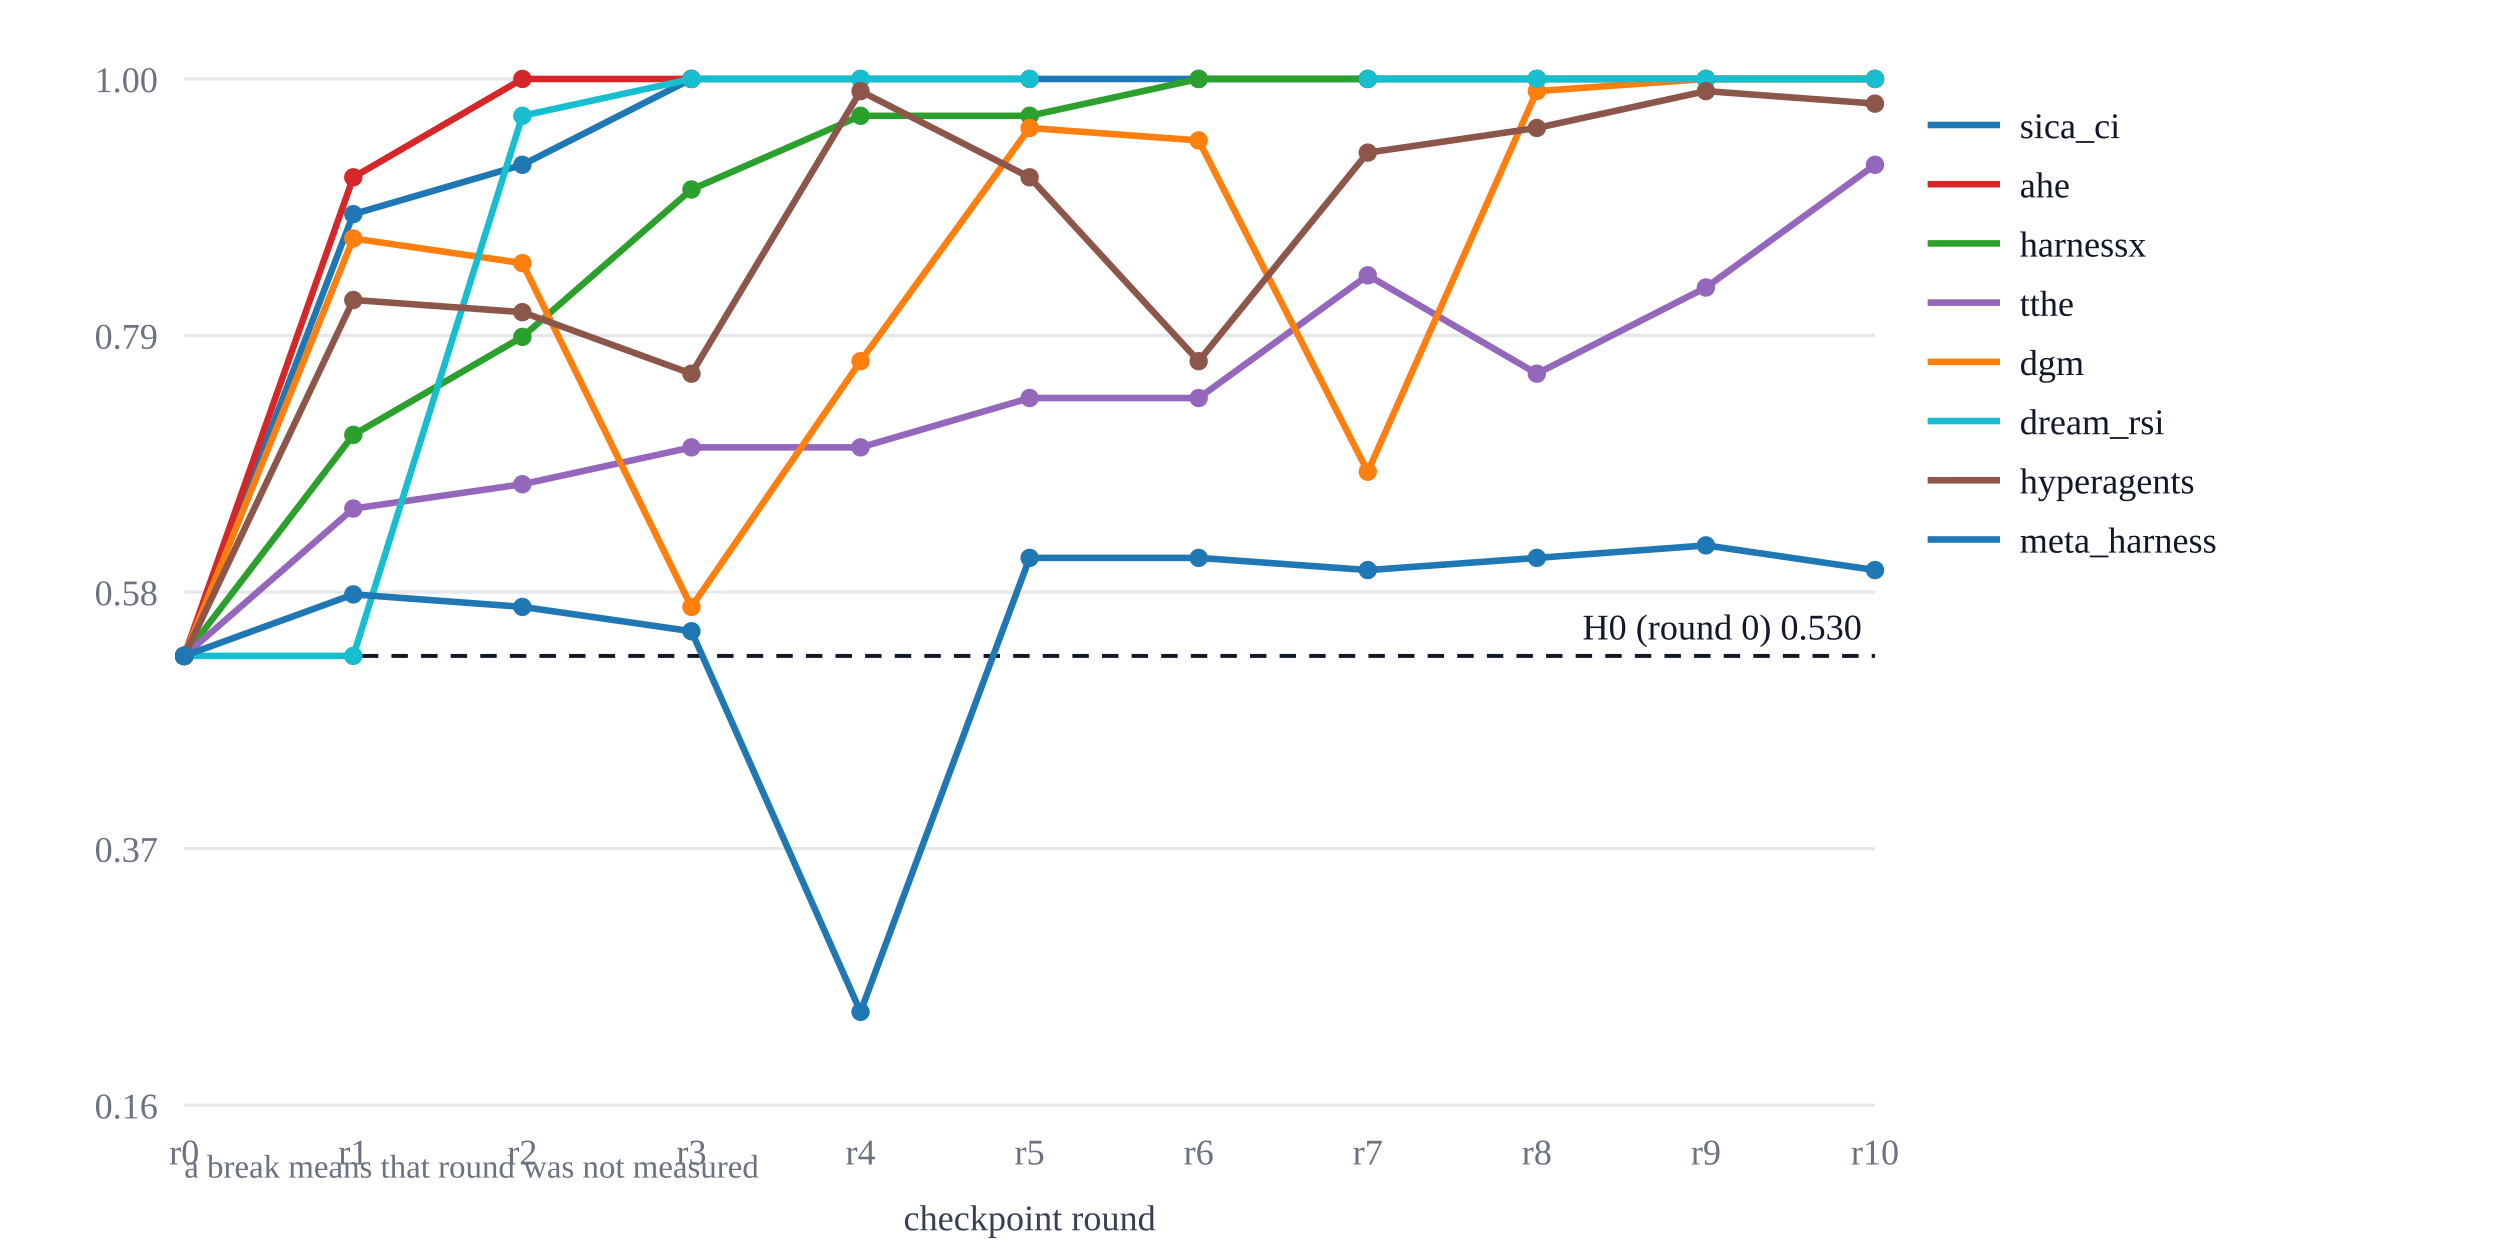
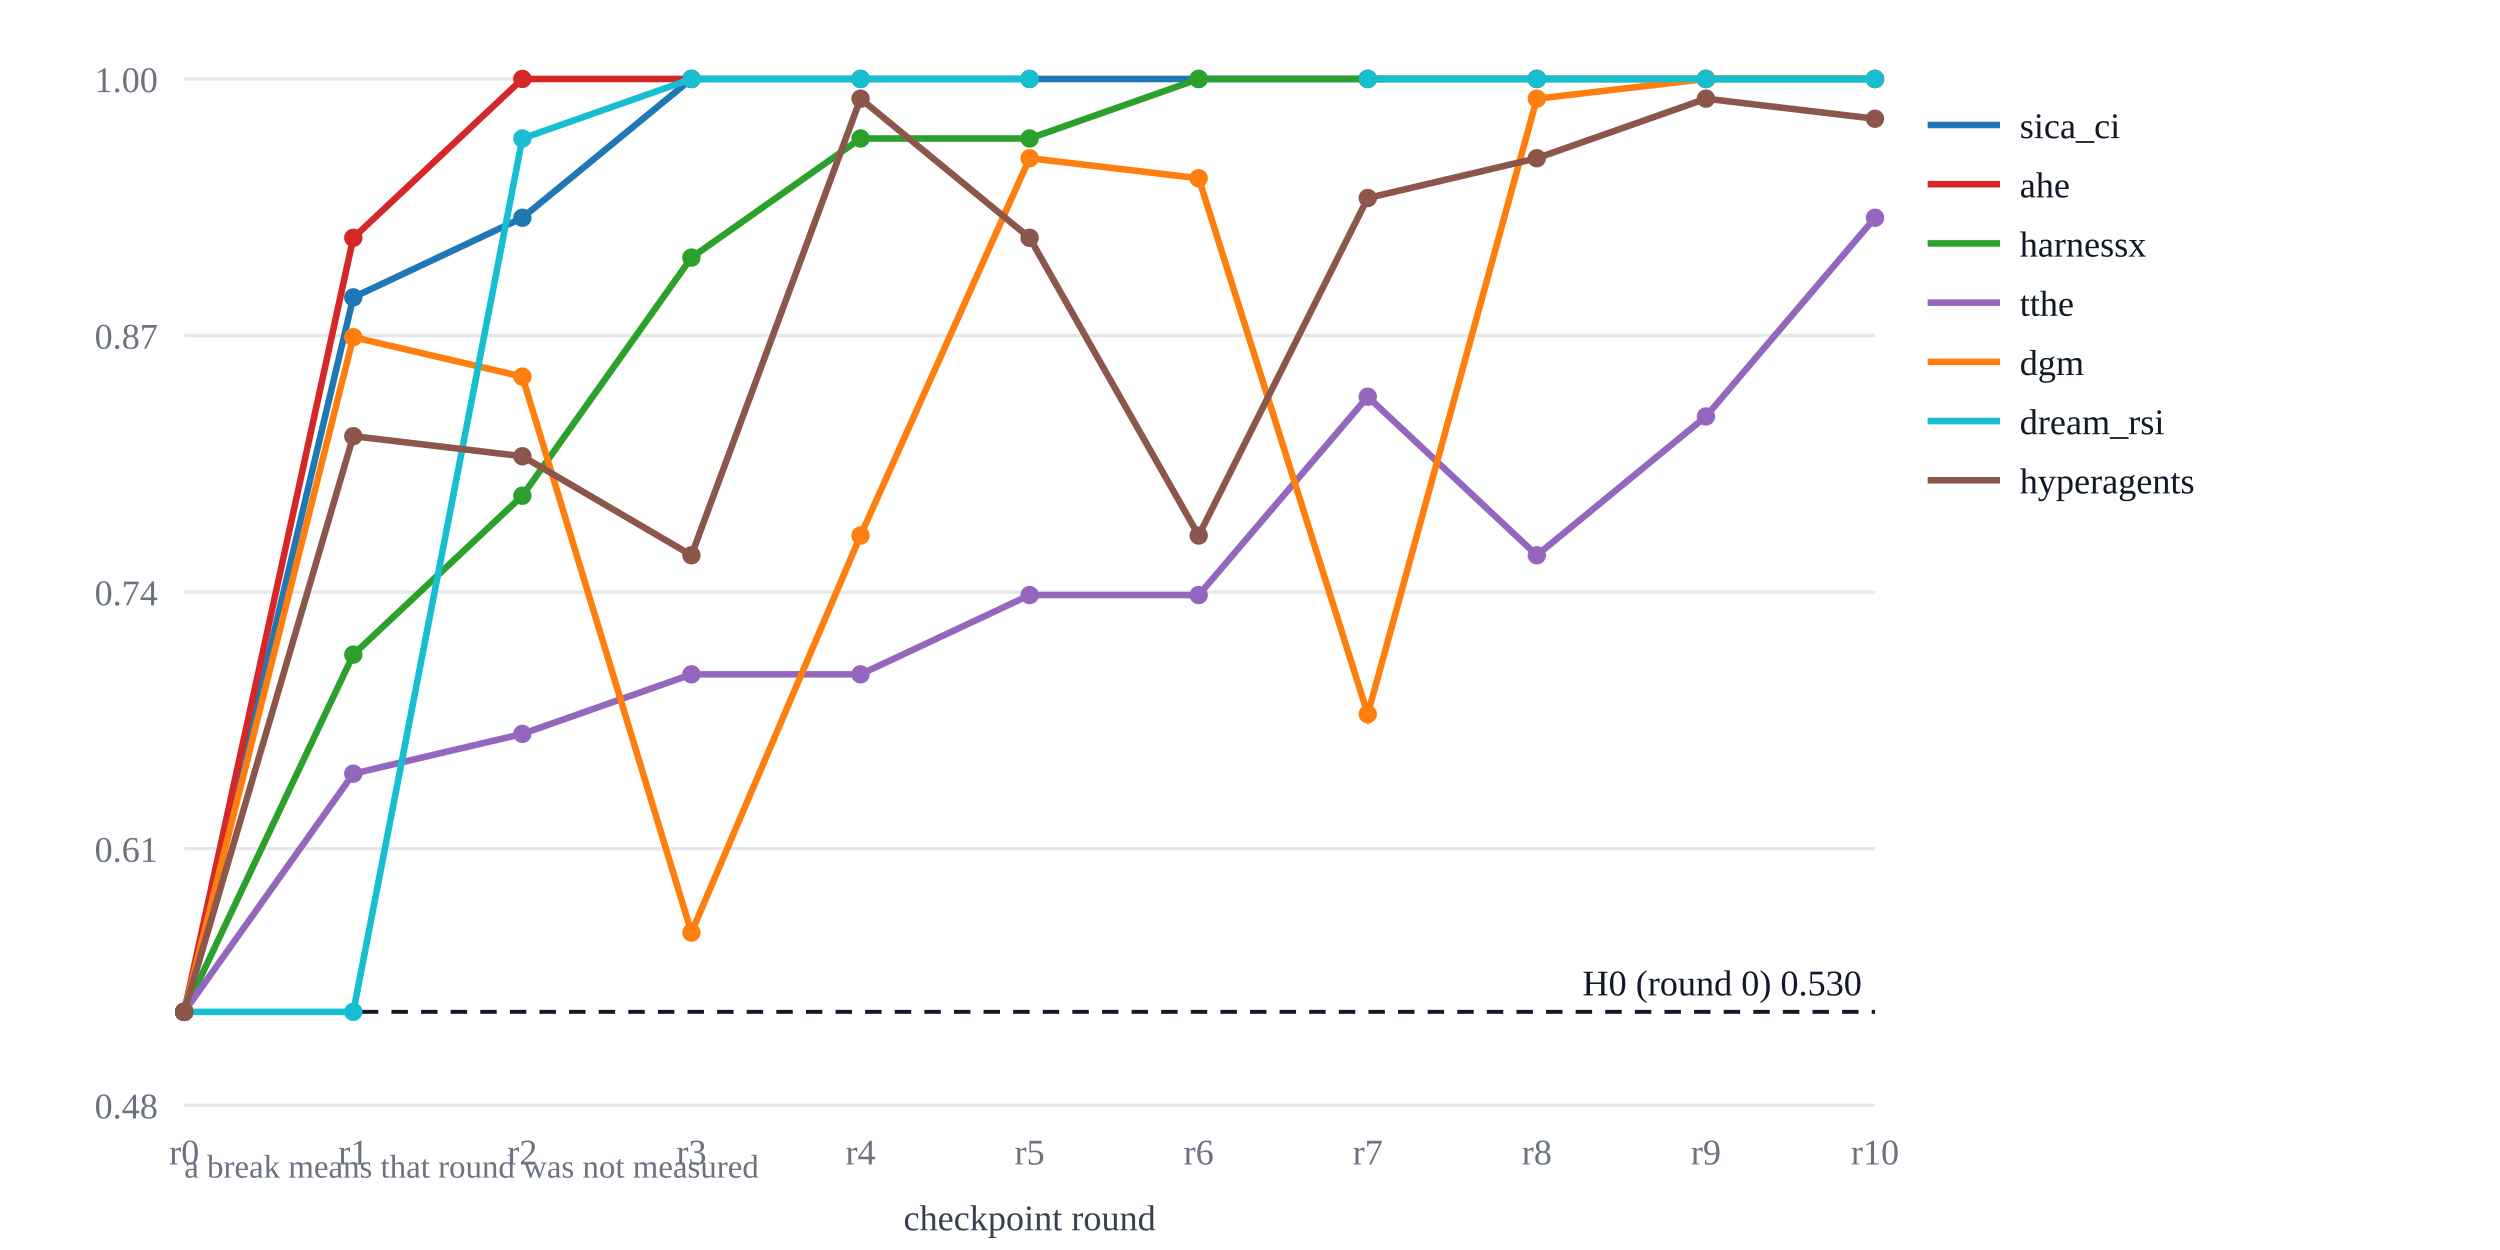
<svg xmlns="http://www.w3.org/2000/svg" width="760" height="380" viewBox="0 0 760 380" role="img" aria-label="Score by checkpoint round on train">
  <rect width="760" height="380" fill="#ffffff" />
  <line x1="56" y1="336.0" x2="570" y2="336.0" stroke="#e5e7eb" stroke-width="1" />
-   <text x="48" y="340.0" font-size="11" fill="#6b7280" text-anchor="end">0.16</text>
+   <text x="48" y="340.0" font-size="11" fill="#6b7280" text-anchor="end">0.48</text>
  <line x1="56" y1="258.0" x2="570" y2="258.0" stroke="#e5e7eb" stroke-width="1" />
-   <text x="48" y="262.0" font-size="11" fill="#6b7280" text-anchor="end">0.37</text>
+   <text x="48" y="262.0" font-size="11" fill="#6b7280" text-anchor="end">0.61</text>
  <line x1="56" y1="180.0" x2="570" y2="180.0" stroke="#e5e7eb" stroke-width="1" />
-   <text x="48" y="184.0" font-size="11" fill="#6b7280" text-anchor="end">0.58</text>
+   <text x="48" y="184.0" font-size="11" fill="#6b7280" text-anchor="end">0.74</text>
  <line x1="56" y1="102.0" x2="570" y2="102.0" stroke="#e5e7eb" stroke-width="1" />
-   <text x="48" y="106.0" font-size="11" fill="#6b7280" text-anchor="end">0.79</text>
+   <text x="48" y="106.0" font-size="11" fill="#6b7280" text-anchor="end">0.87</text>
  <line x1="56" y1="24.0" x2="570" y2="24.0" stroke="#e5e7eb" stroke-width="1" />
  <text x="48" y="28.0" font-size="11" fill="#6b7280" text-anchor="end">1.00</text>
  <text x="56.0" y="354" font-size="11" fill="#6b7280" text-anchor="middle">r0</text>
  <text x="107.4" y="354" font-size="11" fill="#6b7280" text-anchor="middle">r1</text>
  <text x="158.8" y="354" font-size="11" fill="#6b7280" text-anchor="middle">r2</text>
  <text x="210.2" y="354" font-size="11" fill="#6b7280" text-anchor="middle">r3</text>
  <text x="261.6" y="354" font-size="11" fill="#6b7280" text-anchor="middle">r4</text>
  <text x="313.0" y="354" font-size="11" fill="#6b7280" text-anchor="middle">r5</text>
  <text x="364.4" y="354" font-size="11" fill="#6b7280" text-anchor="middle">r6</text>
  <text x="415.8" y="354" font-size="11" fill="#6b7280" text-anchor="middle">r7</text>
  <text x="467.2" y="354" font-size="11" fill="#6b7280" text-anchor="middle">r8</text>
  <text x="518.6" y="354" font-size="11" fill="#6b7280" text-anchor="middle">r9</text>
  <text x="570.0" y="354" font-size="11" fill="#6b7280" text-anchor="middle">r10</text>
-   <line x1="56" y1="199.4" x2="570" y2="199.4" stroke="#111827" stroke-width="1.2" stroke-dasharray="5 4" />
-   <text x="566" y="194.4" font-size="11" fill="#111827" text-anchor="end">H0 (round 0) 0.530</text>
+   <line x1="56" y1="307.6" x2="570" y2="307.6" stroke="#111827" stroke-width="1.2" stroke-dasharray="5 4" />
+   <text x="566" y="302.6" font-size="11" fill="#111827" text-anchor="end">H0 (round 0) 0.530</text>
  <g data-method-line="sica_ci">
-     <path d="M56.0,199.4 L56.0,199.4 L107.4,65.1 L158.8,50.1 L210.2,24.0 L261.6,24.0 L313.0,24.0 L364.4,24.0 L415.8,24.0 L467.2,24.0 L518.6,24.0 L570.0,24.0" fill="none" stroke="#1f77b4" stroke-width="2" />
-     <circle cx="56.0" cy="199.4" r="2.8" fill="#1f77b4" />
-     <circle cx="56.0" cy="199.4" r="2.8" fill="#1f77b4" />
-     <circle cx="107.4" cy="65.1" r="2.8" fill="#1f77b4" />
-     <circle cx="158.8" cy="50.1" r="2.8" fill="#1f77b4" />
+     <path d="M56.0,307.6 L56.0,307.6 L107.4,90.4 L158.8,66.2 L210.2,24.0 L261.6,24.0 L313.0,24.0 L364.4,24.0 L415.8,24.0 L467.2,24.0 L518.6,24.0 L570.0,24.0" fill="none" stroke="#1f77b4" stroke-width="2" />
+     <circle cx="56.0" cy="307.6" r="2.8" fill="#1f77b4" />
+     <circle cx="56.0" cy="307.6" r="2.8" fill="#1f77b4" />
+     <circle cx="107.4" cy="90.4" r="2.8" fill="#1f77b4" />
+     <circle cx="158.8" cy="66.2" r="2.8" fill="#1f77b4" />
    <circle cx="210.2" cy="24.0" r="2.8" fill="#1f77b4" />
    <circle cx="261.6" cy="24.0" r="2.8" fill="#1f77b4" />
    <circle cx="313.0" cy="24.0" r="2.8" fill="#1f77b4" />
    <circle cx="364.4" cy="24.0" r="2.8" fill="#1f77b4" />
    <circle cx="415.8" cy="24.0" r="2.8" fill="#1f77b4" />
    <circle cx="467.2" cy="24.0" r="2.8" fill="#1f77b4" />
    <circle cx="518.6" cy="24.0" r="2.8" fill="#1f77b4" />
    <circle cx="570.0" cy="24.0" r="2.8" fill="#1f77b4" />
    <line x1="586" y1="38" x2="608" y2="38" stroke="#1f77b4" stroke-width="2" />
    <text x="614" y="42" font-size="11" fill="#111827">sica_ci</text>
  </g>
  <g data-method-line="ahe">
-     <path d="M56.0,199.4 L56.0,199.4 L107.4,53.9 L158.8,24.0 L210.2,24.0" fill="none" stroke="#d62728" stroke-width="2" />
-     <circle cx="56.0" cy="199.4" r="2.8" fill="#d62728" />
-     <circle cx="56.0" cy="199.4" r="2.8" fill="#d62728" />
-     <circle cx="107.4" cy="53.9" r="2.8" fill="#d62728" />
+     <path d="M56.0,307.6 L56.0,307.6 L107.4,72.3 L158.8,24.0 L210.2,24.0" fill="none" stroke="#d62728" stroke-width="2" />
+     <circle cx="56.0" cy="307.6" r="2.8" fill="#d62728" />
+     <circle cx="56.0" cy="307.6" r="2.8" fill="#d62728" />
+     <circle cx="107.4" cy="72.3" r="2.8" fill="#d62728" />
    <circle cx="158.8" cy="24.0" r="2.8" fill="#d62728" />
    <circle cx="210.2" cy="24.0" r="2.8" fill="#d62728" />
    <line x1="586" y1="56" x2="608" y2="56" stroke="#d62728" stroke-width="2" />
    <text x="614" y="60" font-size="11" fill="#111827">ahe</text>
  </g>
  <g data-method-line="harnessx">
-     <path d="M56.0,199.4 L56.0,199.4 L107.4,132.2 L158.8,102.4 L210.2,57.6 L261.6,35.2 L313.0,35.2 L364.4,24.0 L415.8,24.0 L467.2,24.0 L518.6,24.0 L570.0,24.0" fill="none" stroke="#2ca02c" stroke-width="2" />
-     <circle cx="56.0" cy="199.4" r="2.8" fill="#2ca02c" />
-     <circle cx="56.0" cy="199.4" r="2.8" fill="#2ca02c" />
-     <circle cx="107.4" cy="132.2" r="2.8" fill="#2ca02c" />
-     <circle cx="158.8" cy="102.4" r="2.8" fill="#2ca02c" />
-     <circle cx="210.2" cy="57.6" r="2.8" fill="#2ca02c" />
-     <circle cx="261.6" cy="35.2" r="2.8" fill="#2ca02c" />
-     <circle cx="313.0" cy="35.2" r="2.8" fill="#2ca02c" />
+     <path d="M56.0,307.6 L56.0,307.6 L107.4,199.0 L158.8,150.7 L210.2,78.3 L261.6,42.1 L313.0,42.1 L364.4,24.0 L415.8,24.0 L467.2,24.0 L518.6,24.0 L570.0,24.0" fill="none" stroke="#2ca02c" stroke-width="2" />
+     <circle cx="56.0" cy="307.6" r="2.8" fill="#2ca02c" />
+     <circle cx="56.0" cy="307.6" r="2.8" fill="#2ca02c" />
+     <circle cx="107.4" cy="199.0" r="2.8" fill="#2ca02c" />
+     <circle cx="158.8" cy="150.7" r="2.8" fill="#2ca02c" />
+     <circle cx="210.2" cy="78.3" r="2.8" fill="#2ca02c" />
+     <circle cx="261.6" cy="42.1" r="2.8" fill="#2ca02c" />
+     <circle cx="313.0" cy="42.1" r="2.8" fill="#2ca02c" />
    <circle cx="364.4" cy="24.0" r="2.8" fill="#2ca02c" />
    <circle cx="415.8" cy="24.0" r="2.8" fill="#2ca02c" />
    <circle cx="467.2" cy="24.0" r="2.8" fill="#2ca02c" />
    <circle cx="518.6" cy="24.0" r="2.8" fill="#2ca02c" />
    <circle cx="570.0" cy="24.0" r="2.8" fill="#2ca02c" />
    <line x1="586" y1="74" x2="608" y2="74" stroke="#2ca02c" stroke-width="2" />
    <text x="614" y="78" font-size="11" fill="#111827">harnessx</text>
  </g>
  <g data-method-line="tthe">
-     <path d="M56.0,199.4 L56.0,199.4 L107.4,154.6 L158.8,147.2 L210.2,136.0 L261.6,136.0 L313.0,121.0 L364.4,121.0 L415.8,83.7 L467.2,113.6 L518.6,87.4 L570.0,50.1" fill="none" stroke="#9467bd" stroke-width="2" />
-     <circle cx="56.0" cy="199.4" r="2.8" fill="#9467bd" />
-     <circle cx="56.0" cy="199.4" r="2.8" fill="#9467bd" />
-     <circle cx="107.4" cy="154.6" r="2.8" fill="#9467bd" />
-     <circle cx="158.8" cy="147.2" r="2.8" fill="#9467bd" />
-     <circle cx="210.2" cy="136.0" r="2.8" fill="#9467bd" />
-     <circle cx="261.6" cy="136.0" r="2.8" fill="#9467bd" />
-     <circle cx="313.0" cy="121.0" r="2.8" fill="#9467bd" />
-     <circle cx="364.4" cy="121.0" r="2.8" fill="#9467bd" />
-     <circle cx="415.8" cy="83.7" r="2.8" fill="#9467bd" />
-     <circle cx="467.2" cy="113.6" r="2.8" fill="#9467bd" />
-     <circle cx="518.6" cy="87.4" r="2.8" fill="#9467bd" />
-     <circle cx="570.0" cy="50.1" r="2.8" fill="#9467bd" />
+     <path d="M56.0,307.6 L56.0,307.6 L107.4,235.2 L158.8,223.1 L210.2,205.0 L261.6,205.0 L313.0,180.9 L364.4,180.9 L415.8,120.6 L467.2,168.8 L518.6,126.6 L570.0,66.2" fill="none" stroke="#9467bd" stroke-width="2" />
+     <circle cx="56.0" cy="307.6" r="2.8" fill="#9467bd" />
+     <circle cx="56.0" cy="307.6" r="2.8" fill="#9467bd" />
+     <circle cx="107.4" cy="235.2" r="2.8" fill="#9467bd" />
+     <circle cx="158.8" cy="223.1" r="2.8" fill="#9467bd" />
+     <circle cx="210.2" cy="205.0" r="2.8" fill="#9467bd" />
+     <circle cx="261.6" cy="205.0" r="2.8" fill="#9467bd" />
+     <circle cx="313.0" cy="180.9" r="2.8" fill="#9467bd" />
+     <circle cx="364.4" cy="180.9" r="2.8" fill="#9467bd" />
+     <circle cx="415.8" cy="120.6" r="2.8" fill="#9467bd" />
+     <circle cx="467.2" cy="168.8" r="2.8" fill="#9467bd" />
+     <circle cx="518.6" cy="126.6" r="2.8" fill="#9467bd" />
+     <circle cx="570.0" cy="66.2" r="2.8" fill="#9467bd" />
    <line x1="586" y1="92" x2="608" y2="92" stroke="#9467bd" stroke-width="2" />
    <text x="614" y="96" font-size="11" fill="#111827">tthe</text>
  </g>
  <g data-method-line="dgm">
-     <path d="M56.0,199.4 L56.0,199.4 L107.4,72.5 L158.8,80.0 L210.2,184.5 L261.6,109.8 L313.0,38.9 L364.4,42.7 L415.8,143.4 L467.2,27.7 L518.6,24.0 L570.0,24.0" fill="none" stroke="#ff7f0e" stroke-width="2" />
-     <circle cx="56.0" cy="199.4" r="2.8" fill="#ff7f0e" />
-     <circle cx="56.0" cy="199.4" r="2.8" fill="#ff7f0e" />
-     <circle cx="107.4" cy="72.5" r="2.8" fill="#ff7f0e" />
-     <circle cx="158.8" cy="80.0" r="2.8" fill="#ff7f0e" />
-     <circle cx="210.2" cy="184.5" r="2.8" fill="#ff7f0e" />
-     <circle cx="261.6" cy="109.8" r="2.8" fill="#ff7f0e" />
-     <circle cx="313.0" cy="38.9" r="2.8" fill="#ff7f0e" />
-     <circle cx="364.4" cy="42.7" r="2.8" fill="#ff7f0e" />
-     <circle cx="415.8" cy="143.4" r="2.8" fill="#ff7f0e" />
-     <circle cx="467.2" cy="27.7" r="2.8" fill="#ff7f0e" />
+     <path d="M56.0,307.6 L56.0,307.6 L107.4,102.5 L158.8,114.5 L210.2,283.5 L261.6,162.8 L313.0,48.1 L364.4,54.2 L415.8,217.1 L467.2,30.0 L518.6,24.0 L570.0,24.0" fill="none" stroke="#ff7f0e" stroke-width="2" />
+     <circle cx="56.0" cy="307.6" r="2.8" fill="#ff7f0e" />
+     <circle cx="56.0" cy="307.6" r="2.8" fill="#ff7f0e" />
+     <circle cx="107.4" cy="102.5" r="2.8" fill="#ff7f0e" />
+     <circle cx="158.8" cy="114.5" r="2.8" fill="#ff7f0e" />
+     <circle cx="210.2" cy="283.5" r="2.8" fill="#ff7f0e" />
+     <circle cx="261.6" cy="162.8" r="2.8" fill="#ff7f0e" />
+     <circle cx="313.0" cy="48.1" r="2.8" fill="#ff7f0e" />
+     <circle cx="364.4" cy="54.2" r="2.8" fill="#ff7f0e" />
+     <circle cx="415.8" cy="217.1" r="2.8" fill="#ff7f0e" />
+     <circle cx="467.2" cy="30.0" r="2.8" fill="#ff7f0e" />
    <circle cx="518.6" cy="24.0" r="2.8" fill="#ff7f0e" />
    <circle cx="570.0" cy="24.0" r="2.8" fill="#ff7f0e" />
    <line x1="586" y1="110" x2="608" y2="110" stroke="#ff7f0e" stroke-width="2" />
    <text x="614" y="114" font-size="11" fill="#111827">dgm</text>
  </g>
  <g data-method-line="dream_rsi">
-     <path d="M56.0,199.4 L56.0,199.4 L107.4,199.4 L158.8,35.2 L210.2,24.0 L261.6,24.0 L313.0,24.0" fill="none" stroke="#17becf" stroke-width="2" />
+     <path d="M56.0,307.6 L56.0,307.6 L107.4,307.6 L158.8,42.1 L210.2,24.0 L261.6,24.0 L313.0,24.0" fill="none" stroke="#17becf" stroke-width="2" />
    <path d="M415.8,24.0 L467.2,24.0 L518.6,24.0 L570.0,24.0" fill="none" stroke="#17becf" stroke-width="2" />
-     <circle cx="56.0" cy="199.4" r="2.8" fill="#17becf" />
-     <circle cx="56.0" cy="199.4" r="2.8" fill="#17becf" />
-     <circle cx="107.4" cy="199.4" r="2.8" fill="#17becf" />
-     <circle cx="158.8" cy="35.2" r="2.8" fill="#17becf" />
+     <circle cx="56.0" cy="307.6" r="2.8" fill="#17becf" />
+     <circle cx="56.0" cy="307.6" r="2.8" fill="#17becf" />
+     <circle cx="107.4" cy="307.6" r="2.8" fill="#17becf" />
+     <circle cx="158.8" cy="42.1" r="2.8" fill="#17becf" />
    <circle cx="210.2" cy="24.0" r="2.8" fill="#17becf" />
    <circle cx="261.6" cy="24.0" r="2.8" fill="#17becf" />
    <circle cx="313.0" cy="24.0" r="2.8" fill="#17becf" />
    <circle cx="415.8" cy="24.0" r="2.8" fill="#17becf" />
    <circle cx="467.2" cy="24.0" r="2.8" fill="#17becf" />
    <circle cx="518.6" cy="24.0" r="2.8" fill="#17becf" />
    <circle cx="570.0" cy="24.0" r="2.8" fill="#17becf" />
    <line x1="586" y1="128" x2="608" y2="128" stroke="#17becf" stroke-width="2" />
    <text x="614" y="132" font-size="11" fill="#111827">dream_rsi</text>
  </g>
  <g data-method-line="hyperagents">
-     <path d="M56.0,199.4 L56.0,199.4 L107.4,91.2 L158.8,94.9 L210.2,113.6 L261.6,27.7 L313.0,53.9 L364.4,109.8 L415.8,46.4 L467.2,38.9 L518.6,27.7 L570.0,31.5" fill="none" stroke="#8c564b" stroke-width="2" />
-     <circle cx="56.0" cy="199.4" r="2.8" fill="#8c564b" />
-     <circle cx="56.0" cy="199.4" r="2.8" fill="#8c564b" />
-     <circle cx="107.4" cy="91.2" r="2.8" fill="#8c564b" />
-     <circle cx="158.8" cy="94.9" r="2.8" fill="#8c564b" />
-     <circle cx="210.2" cy="113.6" r="2.8" fill="#8c564b" />
-     <circle cx="261.6" cy="27.7" r="2.8" fill="#8c564b" />
-     <circle cx="313.0" cy="53.9" r="2.8" fill="#8c564b" />
-     <circle cx="364.4" cy="109.8" r="2.8" fill="#8c564b" />
-     <circle cx="415.8" cy="46.4" r="2.8" fill="#8c564b" />
-     <circle cx="467.2" cy="38.9" r="2.8" fill="#8c564b" />
-     <circle cx="518.6" cy="27.7" r="2.8" fill="#8c564b" />
-     <circle cx="570.0" cy="31.5" r="2.8" fill="#8c564b" />
+     <path d="M56.0,307.6 L56.0,307.6 L107.4,132.6 L158.8,138.7 L210.2,168.8 L261.6,30.0 L313.0,72.3 L364.4,162.8 L415.8,60.2 L467.2,48.1 L518.6,30.0 L570.0,36.1" fill="none" stroke="#8c564b" stroke-width="2" />
+     <circle cx="56.0" cy="307.6" r="2.8" fill="#8c564b" />
+     <circle cx="56.0" cy="307.6" r="2.8" fill="#8c564b" />
+     <circle cx="107.4" cy="132.6" r="2.8" fill="#8c564b" />
+     <circle cx="158.8" cy="138.7" r="2.8" fill="#8c564b" />
+     <circle cx="210.2" cy="168.8" r="2.8" fill="#8c564b" />
+     <circle cx="261.6" cy="30.0" r="2.8" fill="#8c564b" />
+     <circle cx="313.0" cy="72.3" r="2.8" fill="#8c564b" />
+     <circle cx="364.4" cy="162.8" r="2.8" fill="#8c564b" />
+     <circle cx="415.8" cy="60.2" r="2.8" fill="#8c564b" />
+     <circle cx="467.2" cy="48.1" r="2.8" fill="#8c564b" />
+     <circle cx="518.6" cy="30.0" r="2.8" fill="#8c564b" />
+     <circle cx="570.0" cy="36.1" r="2.8" fill="#8c564b" />
    <line x1="586" y1="146" x2="608" y2="146" stroke="#8c564b" stroke-width="2" />
    <text x="614" y="150" font-size="11" fill="#111827">hyperagents</text>
-   </g>
-   <g data-method-line="meta_harness">
-     <path d="M56.0,199.4 L56.0,199.4 L107.4,180.7 L158.8,184.5 L210.2,191.9 L261.6,307.6 L313.0,169.6 L364.4,169.6 L415.8,173.3 L467.2,169.6 L518.6,165.8 L570.0,173.3" fill="none" stroke="#1f77b4" stroke-width="2" />
-     <circle cx="56.0" cy="199.4" r="2.8" fill="#1f77b4" />
-     <circle cx="56.0" cy="199.4" r="2.8" fill="#1f77b4" />
-     <circle cx="107.4" cy="180.7" r="2.8" fill="#1f77b4" />
-     <circle cx="158.8" cy="184.5" r="2.8" fill="#1f77b4" />
-     <circle cx="210.2" cy="191.9" r="2.8" fill="#1f77b4" />
-     <circle cx="261.6" cy="307.6" r="2.8" fill="#1f77b4" />
-     <circle cx="313.0" cy="169.6" r="2.8" fill="#1f77b4" />
-     <circle cx="364.4" cy="169.6" r="2.8" fill="#1f77b4" />
-     <circle cx="415.8" cy="173.3" r="2.8" fill="#1f77b4" />
-     <circle cx="467.2" cy="169.6" r="2.8" fill="#1f77b4" />
-     <circle cx="518.6" cy="165.8" r="2.8" fill="#1f77b4" />
-     <circle cx="570.0" cy="173.3" r="2.8" fill="#1f77b4" />
-     <line x1="586" y1="164" x2="608" y2="164" stroke="#1f77b4" stroke-width="2" />
-     <text x="614" y="168" font-size="11" fill="#111827">meta_harness</text>
  </g>
  <text x="313" y="374" font-size="11" fill="#374151" text-anchor="middle">checkpoint round</text>
  <text x="56" y="358" font-size="10" fill="#6b7280">a break means that round was not measured</text>
</svg>
